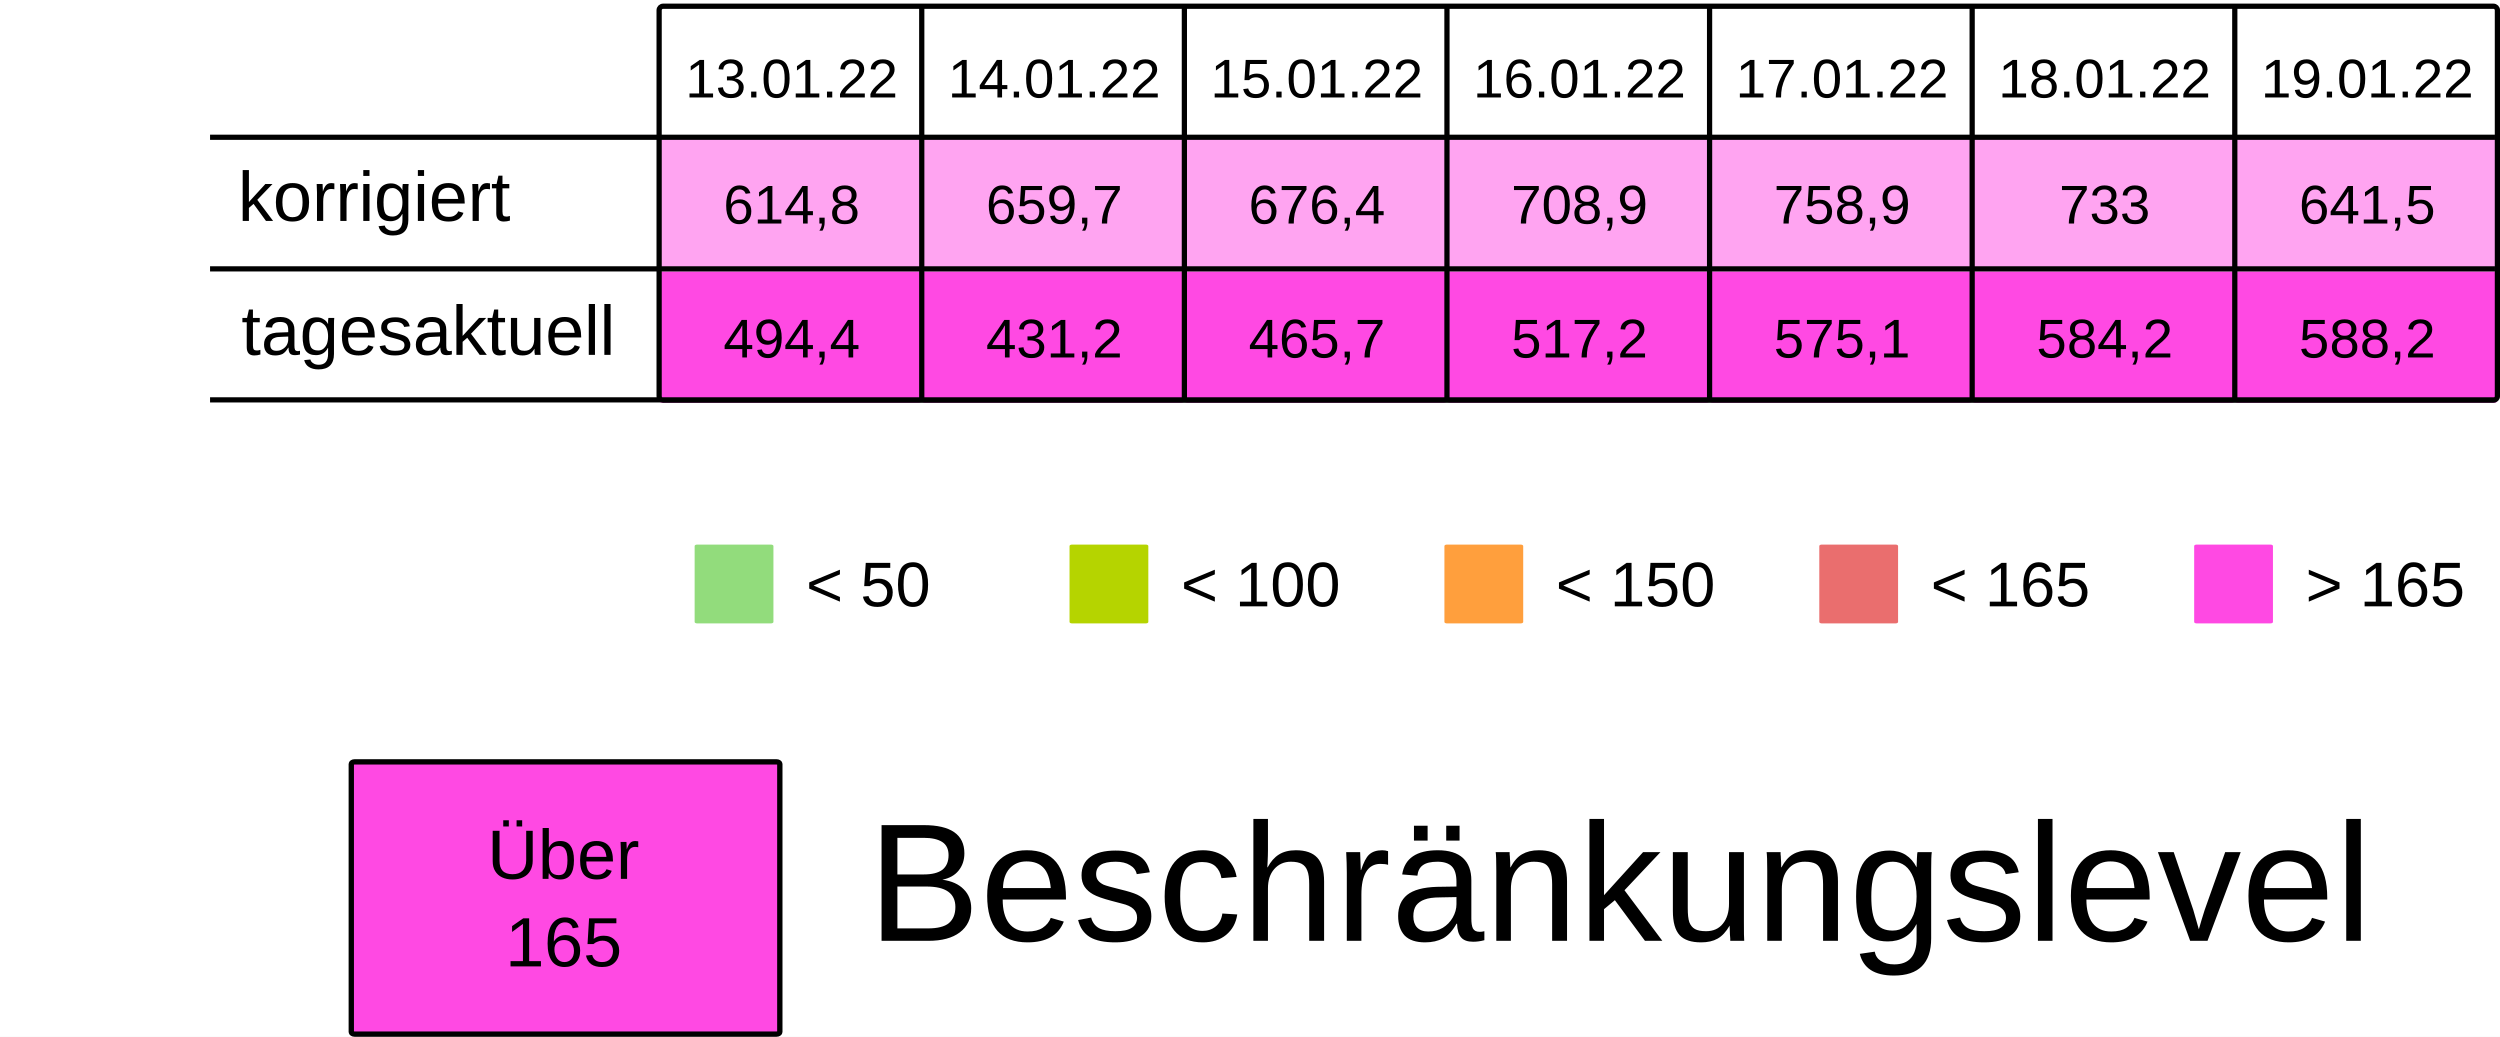
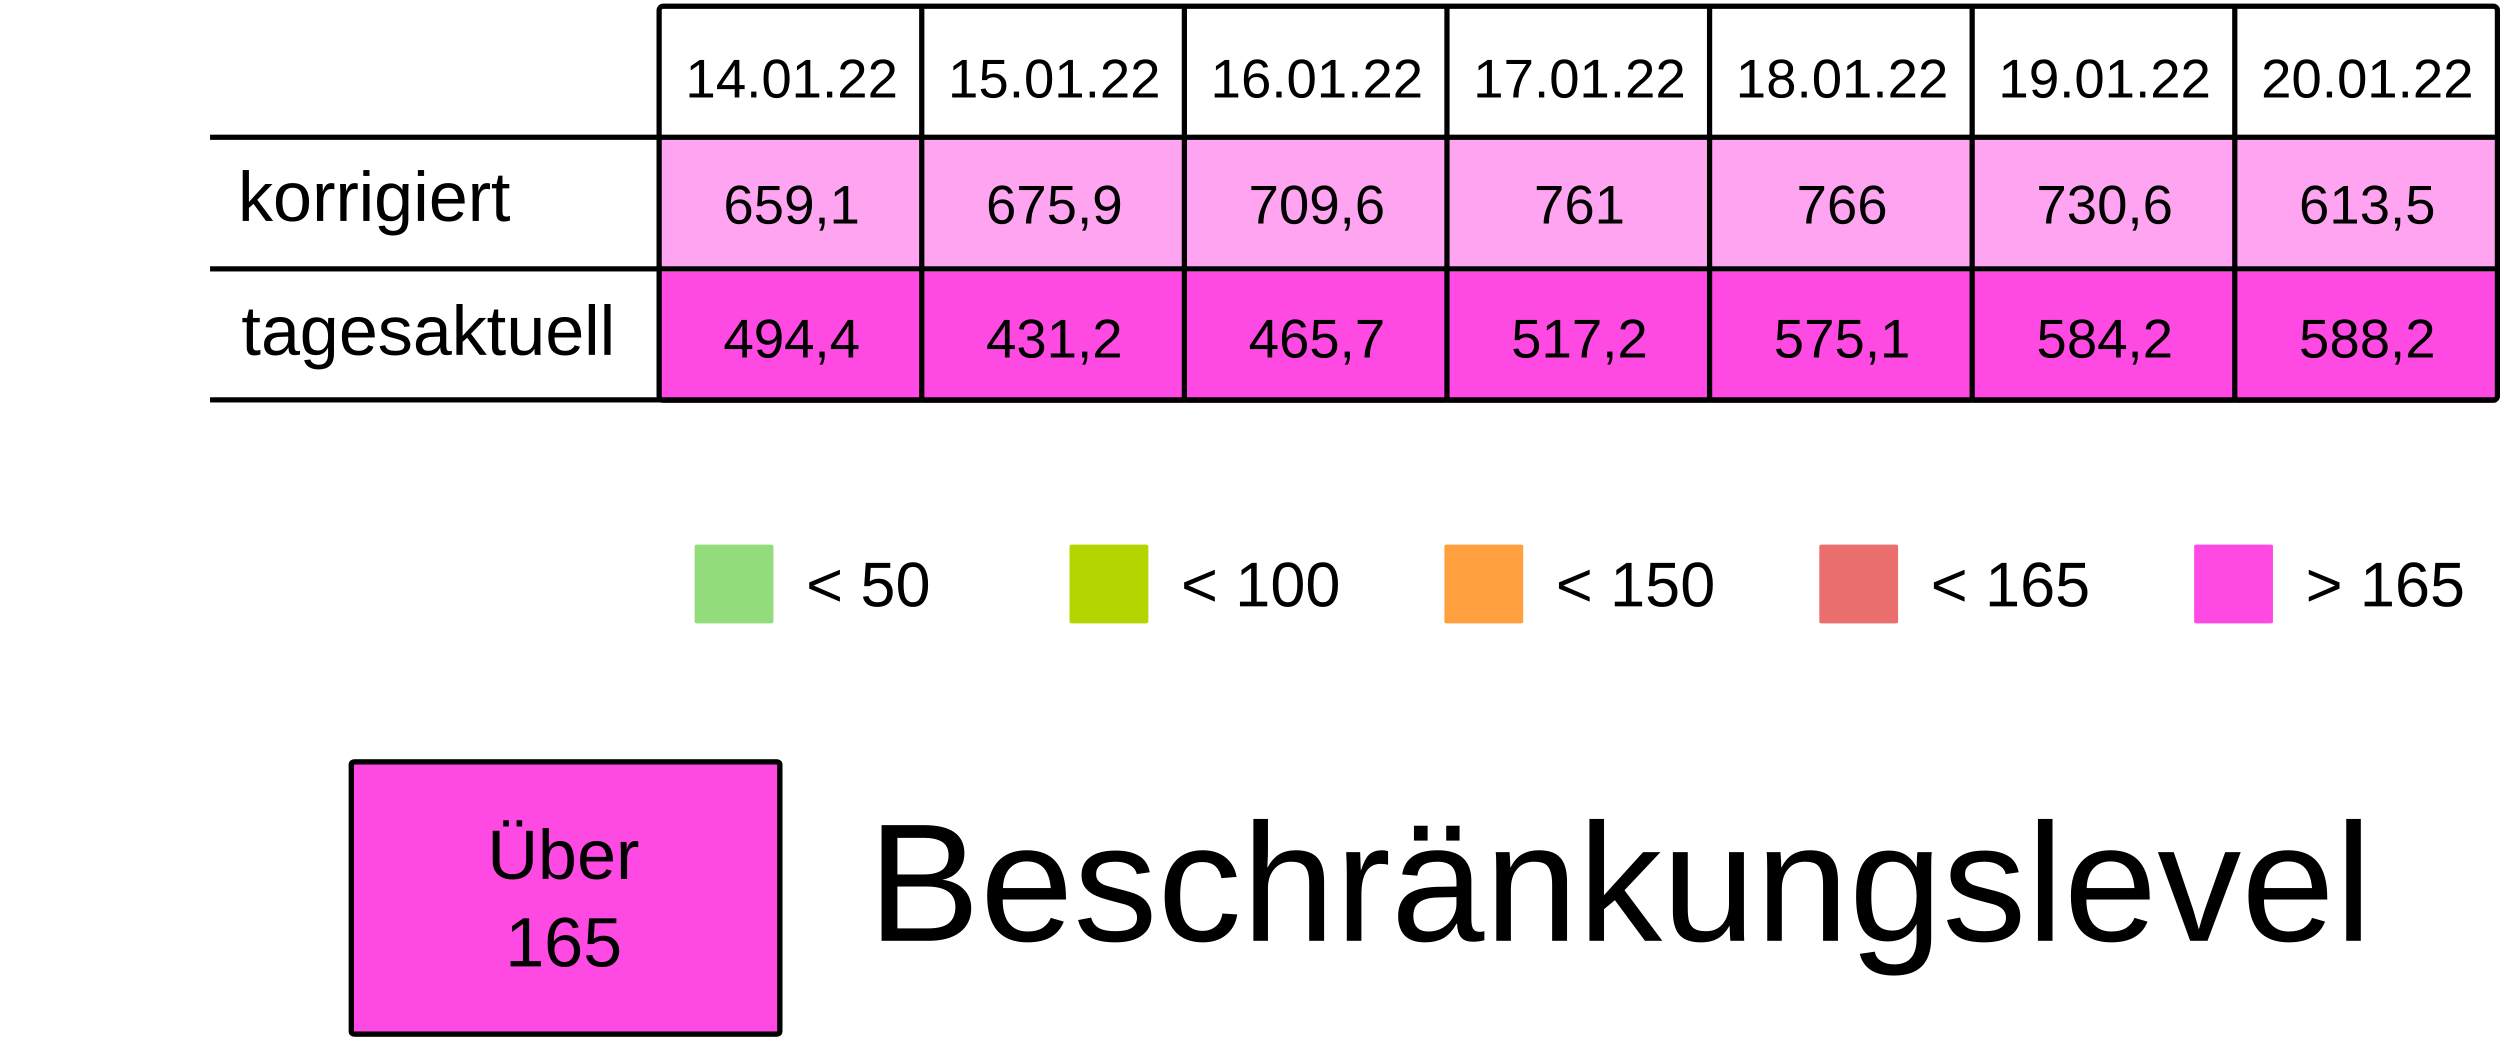
<svg xmlns="http://www.w3.org/2000/svg" viewBox="0 0 125.94 52.229" height="197.399" width="475.994">
  <rect width="100%" height="100%" x="-.001" fill="#fff" />
  <g transform="translate(-13.231 -25.355)">
    <rect ry=".106" rx=".169" y="32.284" x="46.434" height="6.615" width="13.229" fill="#FF49E37F" />
    <rect ry=".106" rx=".169" y="32.284" x="59.664" height="6.615" width="13.229" fill="#FF49E37F" />
    <rect ry=".106" rx=".169" y="32.284" x="72.893" height="6.615" width="13.229" fill="#FF49E37F" />
    <rect ry=".106" rx=".169" y="32.284" x="86.122" height="6.615" width="13.229" fill="#FF49E37F" />
    <rect ry=".106" rx=".169" y="32.284" x="99.351" height="6.615" width="13.229" fill="#FF49E37F" />
    <rect ry=".106" rx=".169" y="32.284" x="112.58" height="6.615" width="13.229" fill="#FF49E37F" />
    <rect ry=".106" rx=".169" y="32.284" x="125.809" height="6.615" width="13.229" fill="#FF49E37F" />
    <text y="30.266" x="53.113" style="line-height:125%;-inkscape-font-specification:Arial;text-align:center" font-weight="400" font-size="2.749" letter-spacing="0" word-spacing="0" font-family="Arial" text-anchor="middle" stroke-width=".064">
-       <tspan style="text-align:center" y="30.266" x="53.113">13.01.22</tspan>
+       <tspan style="text-align:center" y="30.266" x="53.113">14.01.22</tspan>
    </text>
    <text y="30.266" x="66.342" style="line-height:125%;-inkscape-font-specification:Arial;text-align:center" font-weight="400" font-size="2.749" letter-spacing="0" word-spacing="0" font-family="Arial" text-anchor="middle" stroke-width=".064">
-       <tspan style="text-align:center" y="30.266" x="66.342">14.01.22</tspan>
+       <tspan style="text-align:center" y="30.266" x="66.342">15.01.22</tspan>
    </text>
    <text y="30.266" x="79.571" style="line-height:125%;-inkscape-font-specification:Arial;text-align:center" font-weight="400" font-size="2.749" letter-spacing="0" word-spacing="0" font-family="Arial" text-anchor="middle" stroke-width=".064">
-       <tspan style="text-align:center" y="30.266" x="79.571">15.01.22</tspan>
+       <tspan style="text-align:center" y="30.266" x="79.571">16.01.22</tspan>
    </text>
    <text y="30.266" x="92.8" style="line-height:125%;-inkscape-font-specification:Arial;text-align:center" font-weight="400" font-size="2.749" letter-spacing="0" word-spacing="0" font-family="Arial" text-anchor="middle" stroke-width=".064">
-       <tspan style="text-align:center" y="30.266" x="92.8">16.01.22</tspan>
+       <tspan style="text-align:center" y="30.266" x="92.8">17.01.22</tspan>
    </text>
    <text y="30.266" x="106.029" style="line-height:125%;-inkscape-font-specification:Arial;text-align:center" font-weight="400" font-size="2.749" letter-spacing="0" word-spacing="0" font-family="Arial" text-anchor="middle" stroke-width=".064">
-       <tspan style="text-align:center" y="30.266" x="106.029">17.01.22</tspan>
+       <tspan style="text-align:center" y="30.266" x="106.029">18.01.22</tspan>
    </text>
    <text y="30.266" x="119.258" style="line-height:125%;-inkscape-font-specification:Arial;text-align:center" font-weight="400" font-size="2.749" letter-spacing="0" word-spacing="0" font-family="Arial" text-anchor="middle" stroke-width=".064">
-       <tspan style="text-align:center" y="30.266" x="119.258">18.01.22</tspan>
+       <tspan style="text-align:center" y="30.266" x="119.258">19.01.22</tspan>
    </text>
    <text y="30.266" x="132.488" style="line-height:125%;-inkscape-font-specification:Arial;text-align:center" font-weight="400" font-size="2.749" letter-spacing="0" word-spacing="0" font-family="Arial" text-anchor="middle" stroke-width=".064">
-       <tspan style="text-align:center" y="30.266" x="132.488">19.01.22</tspan>
+       <tspan style="text-align:center" y="30.266" x="132.488">20.01.22</tspan>
    </text>
    <text y="36.616" x="53.113" style="line-height:125%;-inkscape-font-specification:Arial;text-align:center" font-weight="400" font-size="2.749" letter-spacing="0" word-spacing="0" font-family="Arial" text-anchor="middle" stroke-width=".064">
-       <tspan style="text-align:center" y="36.616" x="53.113">614,8</tspan>
+       <tspan style="text-align:center" y="36.616" x="53.113">659,1</tspan>
    </text>
    <text y="36.616" x="66.342" style="line-height:125%;-inkscape-font-specification:Arial;text-align:center" font-weight="400" font-size="2.749" letter-spacing="0" word-spacing="0" font-family="Arial" text-anchor="middle" stroke-width=".064">
-       <tspan style="text-align:center" y="36.616" x="66.342">659,7</tspan>
+       <tspan style="text-align:center" y="36.616" x="66.342">675,9</tspan>
    </text>
    <text y="36.616" x="79.571" style="line-height:125%;-inkscape-font-specification:Arial;text-align:center" font-weight="400" font-size="2.749" letter-spacing="0" word-spacing="0" font-family="Arial" text-anchor="middle" stroke-width=".064">
-       <tspan style="text-align:center" y="36.616" x="79.571">676,4</tspan>
+       <tspan style="text-align:center" y="36.616" x="79.571">709,6</tspan>
    </text>
    <text y="36.616" x="92.8" style="line-height:125%;-inkscape-font-specification:Arial;text-align:center" font-weight="400" font-size="2.749" letter-spacing="0" word-spacing="0" font-family="Arial" text-anchor="middle" stroke-width=".064">
-       <tspan style="text-align:center" y="36.616" x="92.8">708,9</tspan>
+       <tspan style="text-align:center" y="36.616" x="92.8">761</tspan>
    </text>
    <text y="36.616" x="106.029" style="line-height:125%;-inkscape-font-specification:Arial;text-align:center" font-weight="400" font-size="2.749" letter-spacing="0" word-spacing="0" font-family="Arial" text-anchor="middle" stroke-width=".064">
-       <tspan style="text-align:center" y="36.616" x="106.029">758,9</tspan>
+       <tspan style="text-align:center" y="36.616" x="106.029">766</tspan>
    </text>
    <text y="36.616" x="119.258" style="line-height:125%;-inkscape-font-specification:Arial;text-align:center" font-weight="400" font-size="2.749" letter-spacing="0" word-spacing="0" font-family="Arial" text-anchor="middle" stroke-width=".064">
-       <tspan style="text-align:center" y="36.616" x="119.258">733</tspan>
+       <tspan style="text-align:center" y="36.616" x="119.258">730,6</tspan>
    </text>
    <text y="36.616" x="132.488" style="line-height:125%;-inkscape-font-specification:Arial;text-align:center" font-weight="400" font-size="2.749" letter-spacing="0" word-spacing="0" font-family="Arial" text-anchor="middle" stroke-width=".064">
-       <tspan style="text-align:center" y="36.616" x="132.488">641,5</tspan>
+       <tspan style="text-align:center" y="36.616" x="132.488">613,5</tspan>
    </text>
    <rect ry=".071" rx=".12" y="52.79" x="48.224" height="3.969" width="3.969" fill="#92dc7c" />
    <text y="55.896" x="53.84" style="line-height:125%;-inkscape-font-specification:Arial" font-weight="400" font-size="3.175" letter-spacing="0" word-spacing="0" font-family="Arial" stroke-width=".265">
      <tspan y="55.896" x="53.84">&lt; 50</tspan>
    </text>
    <rect ry=".071" rx=".12" y="52.79" x="67.11" height="3.969" width="3.969" fill="#B5D400" />
    <text y="55.896" x="72.726" style="line-height:125%;-inkscape-font-specification:Arial" font-weight="400" font-size="3.175" letter-spacing="0" word-spacing="0" font-family="Arial" stroke-width=".265">
      <tspan y="55.896" x="72.726">&lt; 100</tspan>
    </text>
    <rect ry=".071" rx=".12" y="52.79" x="104.88" height="3.969" width="3.969" fill="#ea6e6e" />
    <text y="55.896" x="110.496" style="line-height:125%;-inkscape-font-specification:Arial" font-weight="400" font-size="3.175" letter-spacing="0" word-spacing="0" font-family="Arial" stroke-width=".265">
      <tspan y="55.896" x="110.496">&lt; 165</tspan>
    </text>
    <rect ry=".071" rx=".12" y="52.79" x="123.765" height="3.969" width="3.969" fill="#FF49E3" />
    <text y="55.896" x="129.381" style="line-height:125%;-inkscape-font-specification:Arial" font-weight="400" font-size="3.175" letter-spacing="0" word-spacing="0" font-family="Arial" stroke-width=".265">
      <tspan y="55.896" x="129.381">&gt; 165</tspan>
    </text>
    <rect ry=".071" rx=".12" y="52.79" x="85.995" height="3.969" width="3.969" fill="#ff9f3d" />
    <text y="55.896" x="91.61" style="line-height:125%;-inkscape-font-specification:Arial" font-weight="400" font-size="3.175" letter-spacing="0" word-spacing="0" font-family="Arial" stroke-width=".265">
      <tspan y="55.896" x="91.61">&lt; 150</tspan>
    </text>
    <rect ry=".106" rx=".169" y="39.031" x="46.435" height="6.615" width="13.229" fill="#FF49E3" />
    <rect ry=".106" rx=".169" y="39.031" x="59.665" height="6.615" width="13.229" fill="#FF49E3" />
    <rect ry=".106" rx=".169" y="39.031" x="72.894" height="6.615" width="13.229" fill="#FF49E3" />
    <rect ry=".106" rx=".169" y="39.031" x="86.123" height="6.615" width="13.229" fill="#FF49E3" />
    <rect ry=".106" rx=".169" y="39.031" x="99.352" height="6.615" width="13.229" fill="#FF49E3" />
    <rect ry=".106" rx=".169" y="39.031" x="112.581" height="6.615" width="13.229" fill="#FF49E3" />
    <rect ry=".106" rx=".169" y="39.031" x="125.81" height="6.615" width="13.229" fill="#FF49E3" />
    <text y="43.363" x="53.114" style="line-height:125%;-inkscape-font-specification:Arial;text-align:center" font-weight="400" font-size="2.749" letter-spacing="0" word-spacing="0" font-family="Arial" text-anchor="middle" stroke-width=".064">
      <tspan style="text-align:center" y="43.363" x="53.114">494,4</tspan>
    </text>
    <text y="43.363" x="66.343" style="line-height:125%;-inkscape-font-specification:Arial;text-align:center" font-weight="400" font-size="2.749" letter-spacing="0" word-spacing="0" font-family="Arial" text-anchor="middle" stroke-width=".064">
      <tspan style="text-align:center" y="43.363" x="66.343">431,2</tspan>
    </text>
    <text y="43.363" x="79.572" style="line-height:125%;-inkscape-font-specification:Arial;text-align:center" font-weight="400" font-size="2.749" letter-spacing="0" word-spacing="0" font-family="Arial" text-anchor="middle" stroke-width=".064">
      <tspan style="text-align:center" y="43.363" x="79.572">465,7</tspan>
    </text>
    <text y="43.363" x="92.801" style="line-height:125%;-inkscape-font-specification:Arial;text-align:center" font-weight="400" font-size="2.749" letter-spacing="0" word-spacing="0" font-family="Arial" text-anchor="middle" stroke-width=".064">
      <tspan style="text-align:center" y="43.363" x="92.801">517,2</tspan>
    </text>
    <text y="43.363" x="106.03" style="line-height:125%;-inkscape-font-specification:Arial;text-align:center" font-weight="400" font-size="2.749" letter-spacing="0" word-spacing="0" font-family="Arial" text-anchor="middle" stroke-width=".064">
      <tspan style="text-align:center" y="43.363" x="106.03">575,1</tspan>
    </text>
    <text y="43.363" x="119.259" style="line-height:125%;-inkscape-font-specification:Arial;text-align:center" font-weight="400" font-size="2.749" letter-spacing="0" word-spacing="0" font-family="Arial" text-anchor="middle" stroke-width=".064">
      <tspan style="text-align:center" y="43.363" x="119.259">584,2</tspan>
    </text>
    <text y="43.363" x="132.489" style="line-height:125%;-inkscape-font-specification:Arial;text-align:center" font-weight="400" font-size="2.749" letter-spacing="0" word-spacing="0" font-family="Arial" text-anchor="middle" stroke-width=".064">
      <tspan style="text-align:center" y="43.363" x="132.489">588,2</tspan>
    </text>
    <text style="line-height:125%;-inkscape-font-specification:Arial" x="25.224" y="36.483" font-weight="400" font-size="3.528" font-family="Arial" letter-spacing="0" word-spacing="0" stroke-width=".265">
      <tspan x="25.224" y="36.483">korrigiert</tspan>
    </text>
    <text style="line-height:125%;-inkscape-font-specification:Arial" x="25.396" y="43.23" font-weight="400" font-size="3.528" font-family="Arial" letter-spacing="0" word-spacing="0" stroke-width=".265">
      <tspan x="25.396" y="43.23">tagesaktuell</tspan>
    </text>
    <path d="M59.665 25.802v19.844zm13.23 0v19.844zm13.228 0v19.844zm13.23 0v19.844zm13.228 0v19.844zm13.23 0v19.844zM23.812 32.27h115.096zm0 6.629h115.096zm0 6.6h115.096zm22.823-19.83h92.206c.11 0 .2.09.2.2v19.445a.2.2 0 01-.2.2H46.635a.2.2 0 01-.2-.2V25.869c0-.11.089-.2.2-.2z" fill="none" stroke="#000" stroke-width=".264" />
    <rect ry=".108" rx=".169" y="63.735" x="30.927" height="13.715" width="21.588" fill="#FF49E3" stroke-miterlimit="0" stroke="#000" stroke-width=".269" />
    <text y="69.629" x="41.626" style="line-height:125%;-inkscape-font-specification:Arial;text-align:center" font-weight="400" font-size="3.528" letter-spacing="0" word-spacing="0" font-family="Arial" text-anchor="middle" stroke-width=".265">
      <tspan style="text-align:center" y="69.629" x="42.1">Über</tspan>
      <tspan style="text-align:center" y="74.038" x="41.626">165</tspan>
    </text>
    <text style="line-height:125%;-inkscape-font-specification:Arial" x="56.955" y="72.75" font-weight="400" font-size="8.467" font-family="Arial" letter-spacing="0" word-spacing="0" stroke-width=".265">
      <tspan x="56.955" y="72.75">Beschränkungslevel</tspan>
    </text>
  </g>
</svg>
